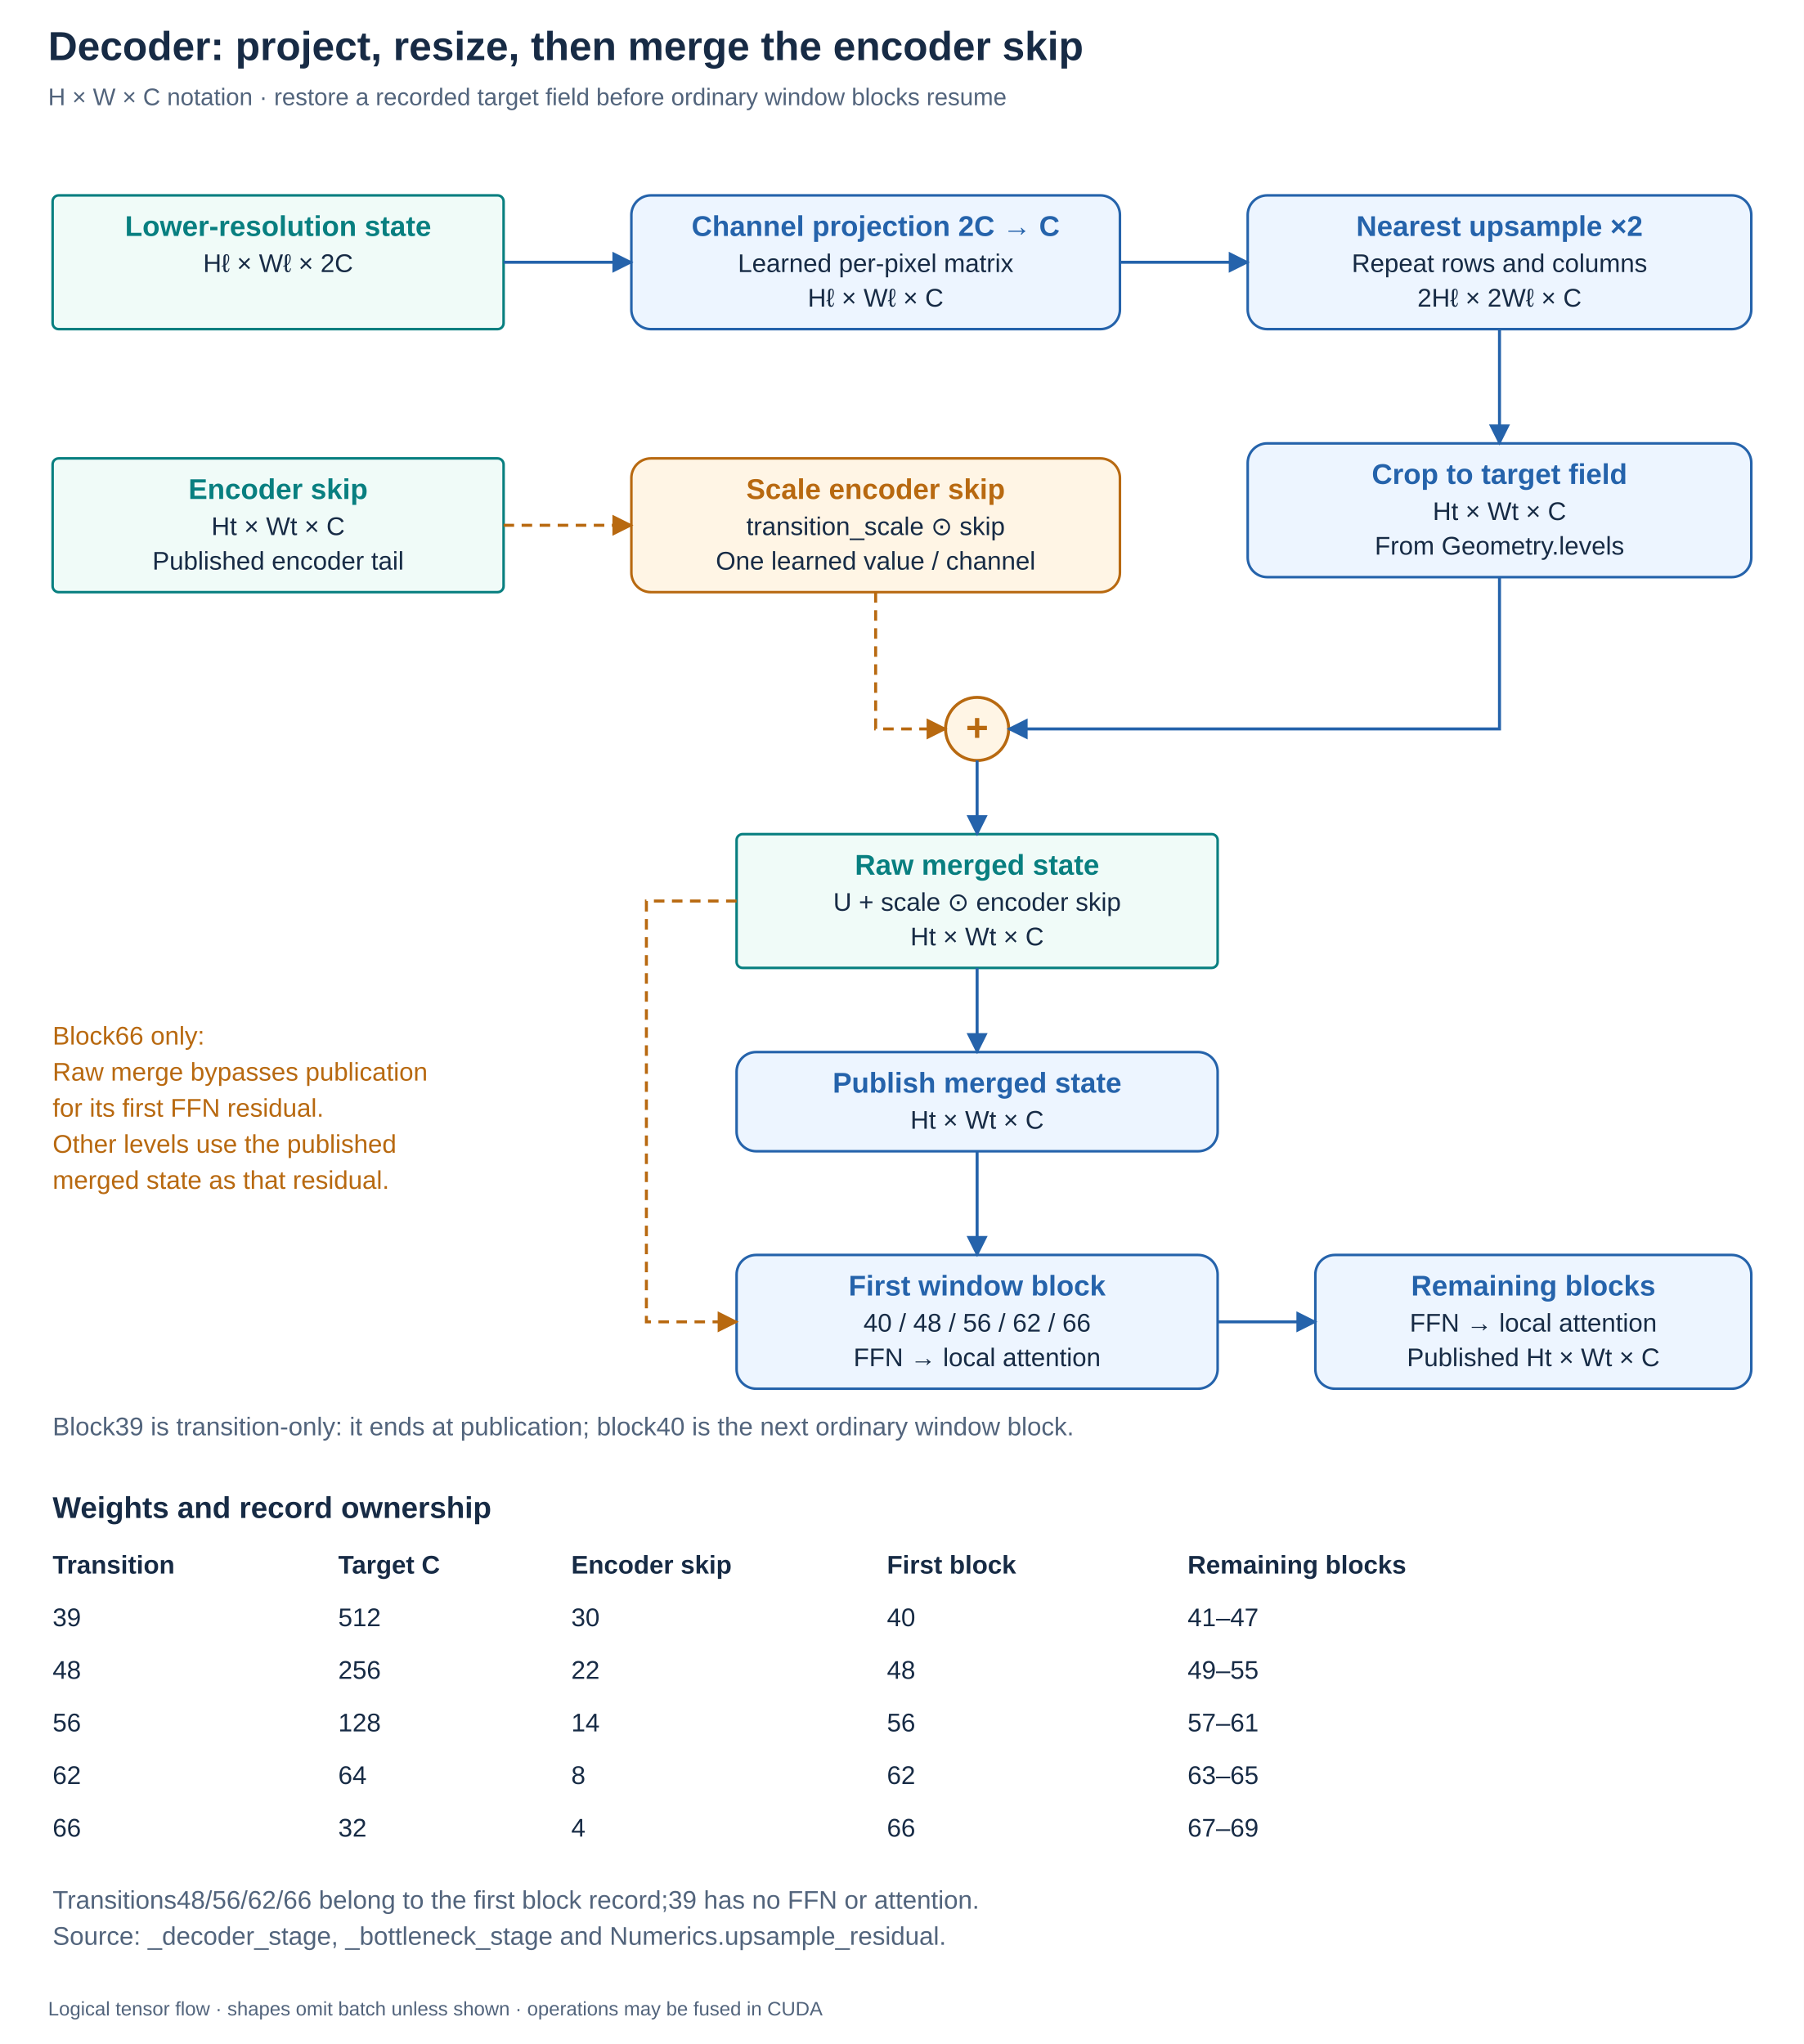
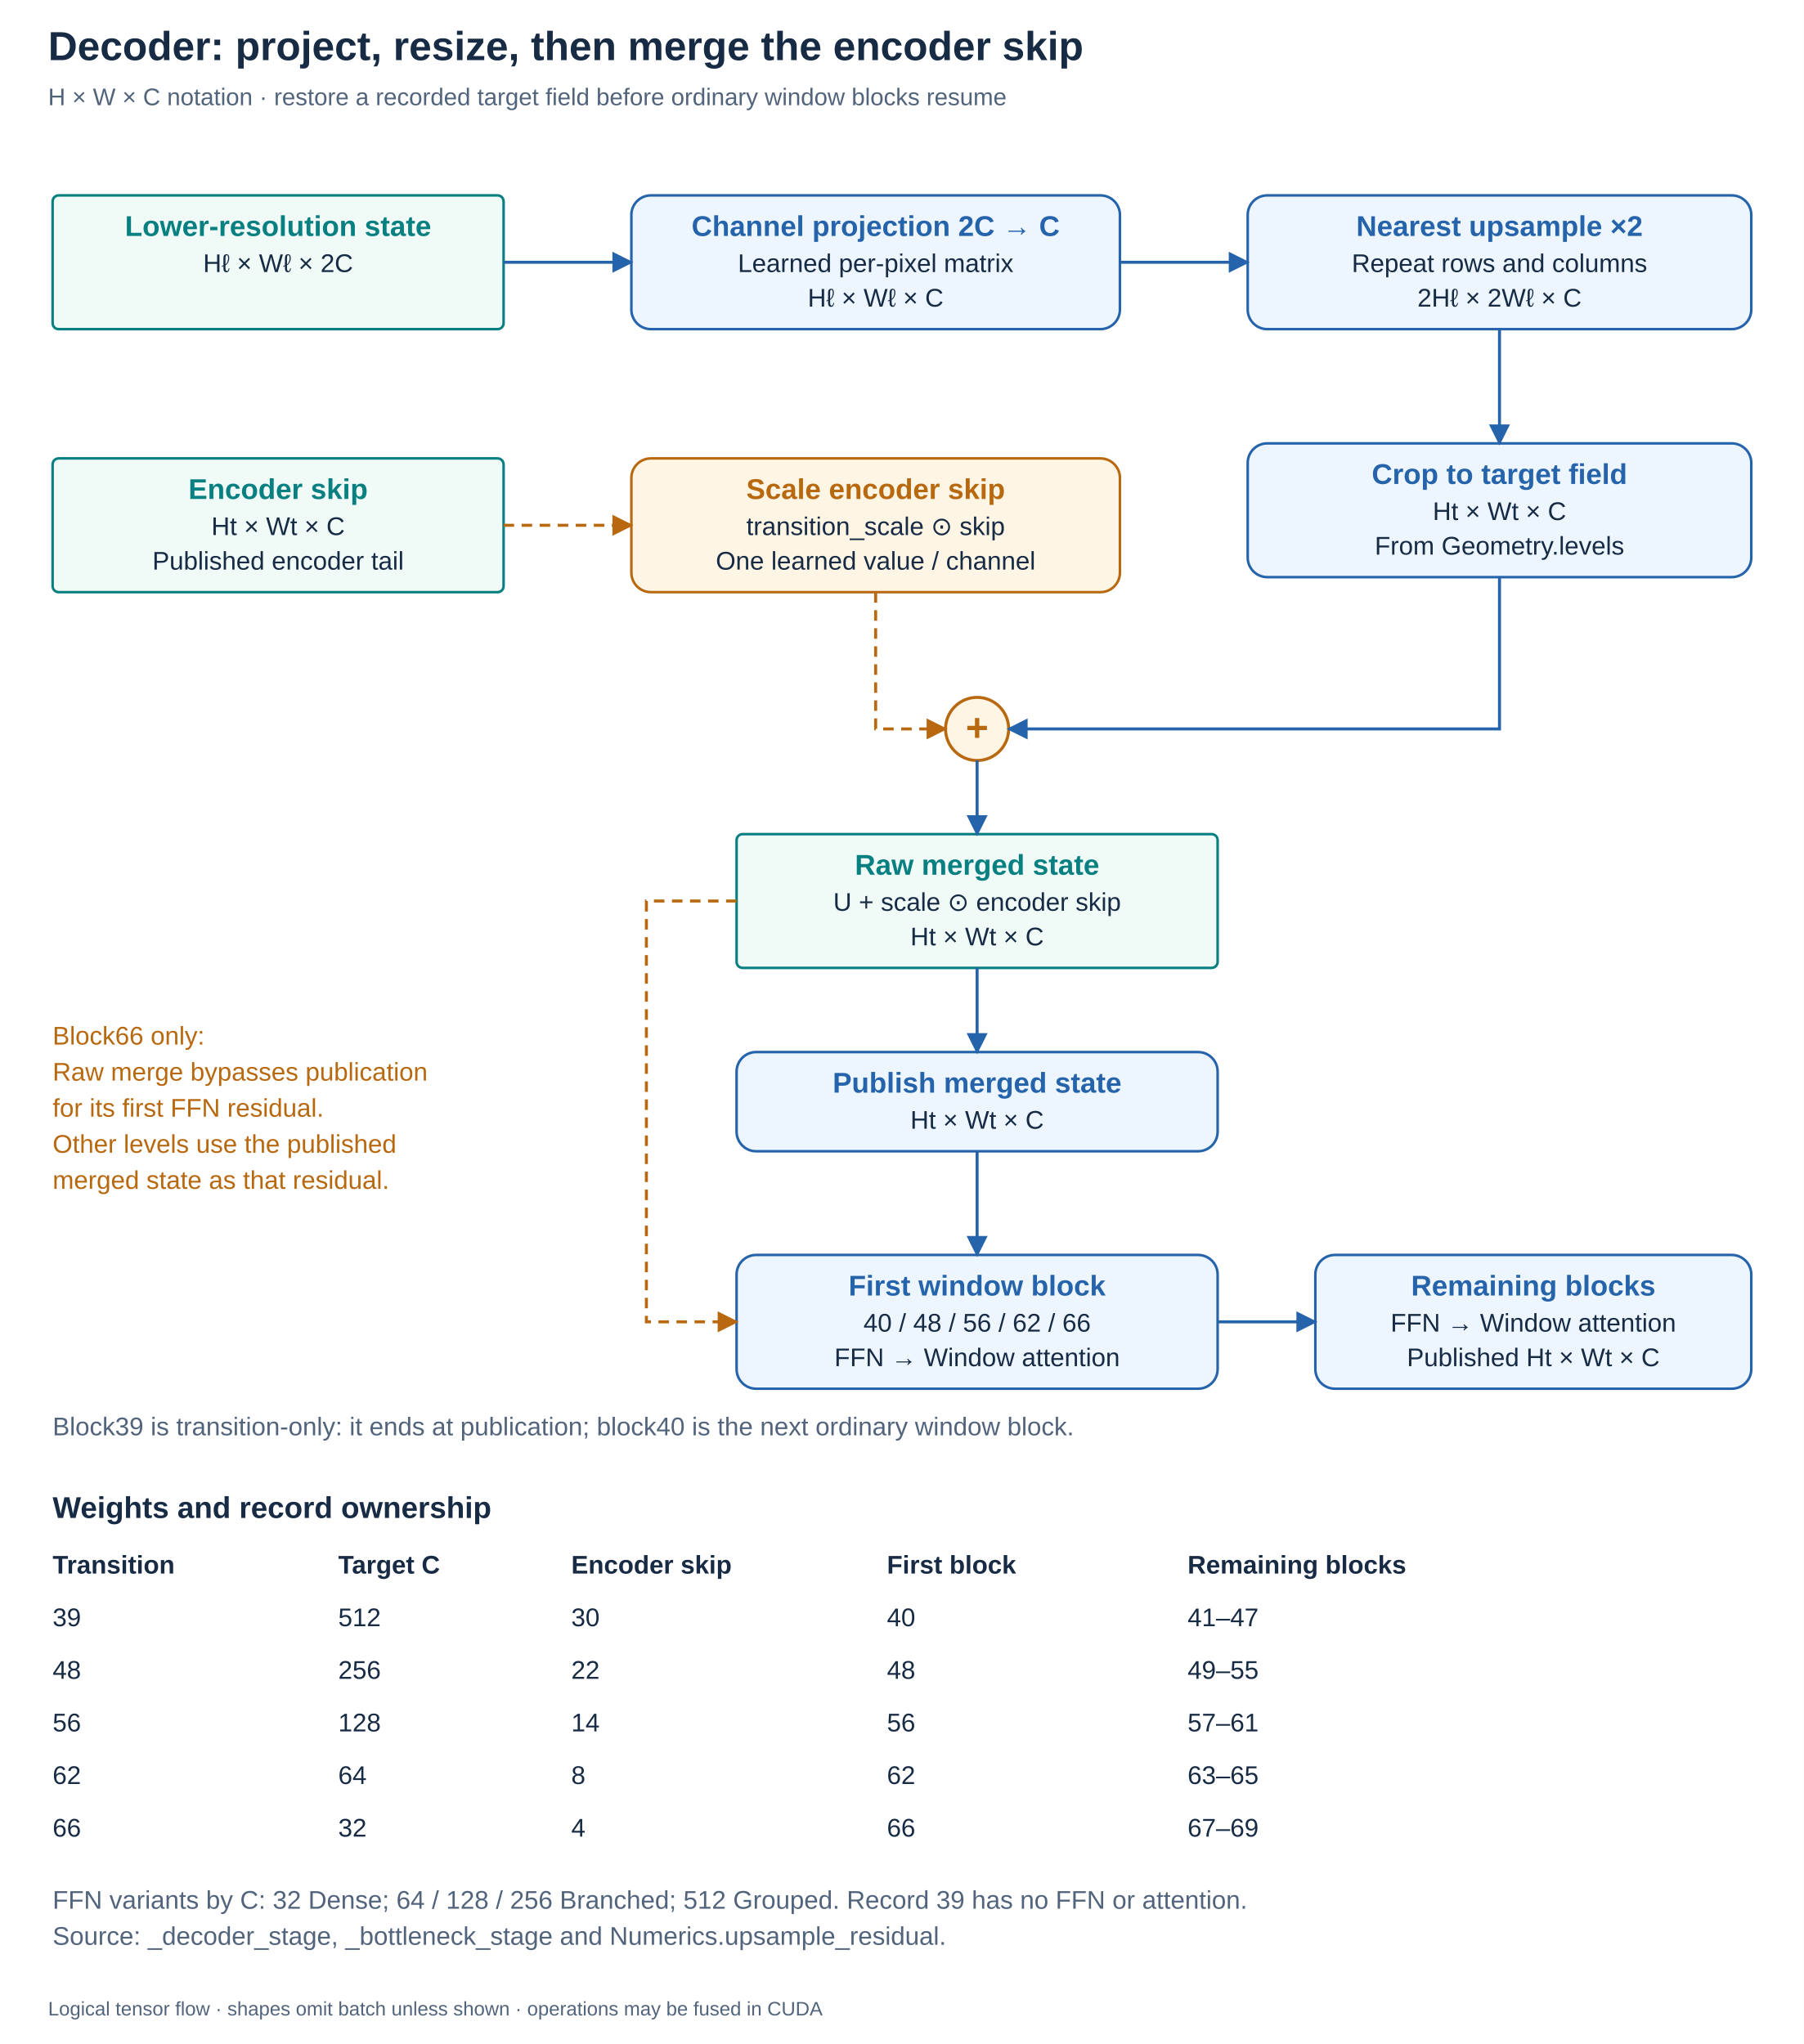
<svg xmlns="http://www.w3.org/2000/svg" width="1200" height="1360" viewBox="0 0 1200 1360" role="img" aria-labelledby="title desc">
  <defs>
    <marker id="arrow-flow" viewBox="0 0 10 10" refX="9" refY="5" markerWidth="7" markerHeight="7" orient="auto-start-reverse">
      <path d="M0 0 L10 5 L0 10 Z" fill="#2563ab" />
    </marker>
    <marker id="arrow-tensor" viewBox="0 0 10 10" refX="9" refY="5" markerWidth="7" markerHeight="7" orient="auto-start-reverse">
      <path d="M0 0 L10 5 L0 10 Z" fill="#087f80" />
    </marker>
    <marker id="arrow-skip" viewBox="0 0 10 10" refX="9" refY="5" markerWidth="7" markerHeight="7" orient="auto-start-reverse">
      <path d="M0 0 L10 5 L0 10 Z" fill="#b86910" />
    </marker>
    <marker id="arrow-attention" viewBox="0 0 10 10" refX="9" refY="5" markerWidth="7" markerHeight="7" orient="auto-start-reverse">
      <path d="M0 0 L10 5 L0 10 Z" fill="#7750aa" />
    </marker>
    <marker id="arrow-muted" viewBox="0 0 10 10" refX="9" refY="5" markerWidth="7" markerHeight="7" orient="auto-start-reverse">
      <path d="M0 0 L10 5 L0 10 Z" fill="#52647c" />
    </marker>
  </defs>
  <rect width="100%" height="100%" fill="white" />
  <text x="32" y="40" fill="#172b45" font-family="Segoe UI,Arial,sans-serif" font-size="27" font-weight="600" text-anchor="start">Decoder: project, resize, then merge the encoder skip</text>
  <text x="32" y="70" fill="#52647c" font-family="Segoe UI,Arial,sans-serif" font-size="16" font-weight="400" text-anchor="start">H × W × C notation · restore a recorded target field before ordinary window blocks resume</text>
  <rect x="35" y="130" width="300" height="89" rx="4" fill="#f0fbf8" stroke="#087f80" stroke-width="1.7" />
  <text x="185.0" y="157" fill="#087f80" font-family="Segoe UI,Arial,sans-serif" font-size="19" font-weight="600" text-anchor="middle">Lower-resolution state</text>
  <text x="185.0" y="181" fill="#172b45" font-family="Segoe UI,Arial,sans-serif" font-size="17" font-weight="400" text-anchor="middle">Hℓ × Wℓ × 2C</text>
  <rect x="420" y="130" width="325" height="89" rx="13" fill="#edf5ff" stroke="#2563ab" stroke-width="1.7" />
  <text x="582.5" y="157" fill="#2563ab" font-family="Segoe UI,Arial,sans-serif" font-size="19" font-weight="600" text-anchor="middle">Channel projection 2C → C</text>
  <text x="582.5" y="181" fill="#172b45" font-family="Segoe UI,Arial,sans-serif" font-size="17" font-weight="400" text-anchor="middle">Learned per-pixel matrix</text>
  <text x="582.5" y="204" fill="#172b45" font-family="Segoe UI,Arial,sans-serif" font-size="17" font-weight="400" text-anchor="middle">Hℓ × Wℓ × C</text>
  <rect x="830" y="130" width="335" height="89" rx="13" fill="#edf5ff" stroke="#2563ab" stroke-width="1.7" />
  <text x="997.5" y="157" fill="#2563ab" font-family="Segoe UI,Arial,sans-serif" font-size="19" font-weight="600" text-anchor="middle">Nearest upsample ×2</text>
  <text x="997.5" y="181" fill="#172b45" font-family="Segoe UI,Arial,sans-serif" font-size="17" font-weight="400" text-anchor="middle">Repeat rows and columns</text>
  <text x="997.5" y="204" fill="#172b45" font-family="Segoe UI,Arial,sans-serif" font-size="17" font-weight="400" text-anchor="middle">2Hℓ × 2Wℓ × C</text>
  <path d="M 335,174.5 L 420,174.5" fill="none" stroke="#2563ab" stroke-width="2" marker-end="url(#arrow-flow)" />
  <path d="M 745,174.5 L 830,174.5" fill="none" stroke="#2563ab" stroke-width="2" marker-end="url(#arrow-flow)" />
  <rect x="830" y="295" width="335" height="89" rx="13" fill="#edf5ff" stroke="#2563ab" stroke-width="1.7" />
  <text x="997.5" y="322" fill="#2563ab" font-family="Segoe UI,Arial,sans-serif" font-size="19" font-weight="600" text-anchor="middle">Crop to target field</text>
  <text x="997.5" y="346" fill="#172b45" font-family="Segoe UI,Arial,sans-serif" font-size="17" font-weight="400" text-anchor="middle">Ht × Wt × C</text>
  <text x="997.5" y="369" fill="#172b45" font-family="Segoe UI,Arial,sans-serif" font-size="17" font-weight="400" text-anchor="middle">From Geometry.levels</text>
  <path d="M 997.5,219 L 997.5,295" fill="none" stroke="#2563ab" stroke-width="2" marker-end="url(#arrow-flow)" />
  <rect x="35" y="305" width="300" height="89" rx="4" fill="#f0fbf8" stroke="#087f80" stroke-width="1.7" />
  <text x="185.0" y="332" fill="#087f80" font-family="Segoe UI,Arial,sans-serif" font-size="19" font-weight="600" text-anchor="middle">Encoder skip</text>
  <text x="185.0" y="356" fill="#172b45" font-family="Segoe UI,Arial,sans-serif" font-size="17" font-weight="400" text-anchor="middle">Ht × Wt × C</text>
  <text x="185.0" y="379" fill="#172b45" font-family="Segoe UI,Arial,sans-serif" font-size="17" font-weight="400" text-anchor="middle">Published encoder tail</text>
  <rect x="420" y="305" width="325" height="89" rx="13" fill="#fff5e5" stroke="#b86910" stroke-width="1.7" />
  <text x="582.5" y="332" fill="#b86910" font-family="Segoe UI,Arial,sans-serif" font-size="19" font-weight="600" text-anchor="middle">Scale encoder skip</text>
  <text x="582.5" y="356" fill="#172b45" font-family="Segoe UI,Arial,sans-serif" font-size="17" font-weight="400" text-anchor="middle">transition_scale ⊙ skip</text>
  <text x="582.5" y="379" fill="#172b45" font-family="Segoe UI,Arial,sans-serif" font-size="17" font-weight="400" text-anchor="middle">One learned value / channel</text>
  <path d="M 335,349.5 L 420,349.5" fill="none" stroke="#b86910" stroke-width="2" stroke-dasharray="7 5" marker-end="url(#arrow-skip)" />
  <circle cx="650" cy="485" r="21" fill="#fff5e5" stroke="#b86910" stroke-width="2" />
  <text x="650" y="493" fill="#b86910" font-family="Segoe UI,Arial,sans-serif" font-size="26" font-weight="600" text-anchor="middle">+</text>
  <path d="M 997.5,384 L 997.5,485 L 671,485.0" fill="none" stroke="#2563ab" stroke-width="2" marker-end="url(#arrow-flow)" />
  <path d="M 582.5,394 L 582.5,485 L 629,485.0" fill="none" stroke="#b86910" stroke-width="2" stroke-dasharray="7 5" marker-end="url(#arrow-skip)" />
  <rect x="490" y="555" width="320" height="89" rx="4" fill="#f0fbf8" stroke="#087f80" stroke-width="1.7" />
  <text x="650.0" y="582" fill="#087f80" font-family="Segoe UI,Arial,sans-serif" font-size="19" font-weight="600" text-anchor="middle">Raw merged state</text>
  <text x="650.0" y="606" fill="#172b45" font-family="Segoe UI,Arial,sans-serif" font-size="17" font-weight="400" text-anchor="middle">U + scale ⊙ encoder skip</text>
  <text x="650.0" y="629" fill="#172b45" font-family="Segoe UI,Arial,sans-serif" font-size="17" font-weight="400" text-anchor="middle">Ht × Wt × C</text>
  <path d="M 650.0,506 L 650.0,555" fill="none" stroke="#2563ab" stroke-width="2" marker-end="url(#arrow-flow)" />
  <rect x="490" y="700" width="320" height="66" rx="13" fill="#edf5ff" stroke="#2563ab" stroke-width="1.7" />
  <text x="650.0" y="727" fill="#2563ab" font-family="Segoe UI,Arial,sans-serif" font-size="19" font-weight="600" text-anchor="middle">Publish merged state</text>
  <text x="650.0" y="751" fill="#172b45" font-family="Segoe UI,Arial,sans-serif" font-size="17" font-weight="400" text-anchor="middle">Ht × Wt × C</text>
  <path d="M 650.0,644 L 650.0,700" fill="none" stroke="#2563ab" stroke-width="2" marker-end="url(#arrow-flow)" />
  <rect x="490" y="835" width="320" height="89" rx="13" fill="#edf5ff" stroke="#2563ab" stroke-width="1.7" />
  <text x="650.0" y="862" fill="#2563ab" font-family="Segoe UI,Arial,sans-serif" font-size="19" font-weight="600" text-anchor="middle">First window block</text>
  <text x="650.0" y="886" fill="#172b45" font-family="Segoe UI,Arial,sans-serif" font-size="17" font-weight="400" text-anchor="middle">40 / 48 / 56 / 62 / 66</text>
-   <text x="650.0" y="909" fill="#172b45" font-family="Segoe UI,Arial,sans-serif" font-size="17" font-weight="400" text-anchor="middle">FFN → local attention</text>
+   <text x="650.0" y="909" fill="#172b45" font-family="Segoe UI,Arial,sans-serif" font-size="17" font-weight="400" text-anchor="middle">FFN → Window attention</text>
  <path d="M 650.0,766 L 650.0,835" fill="none" stroke="#2563ab" stroke-width="2" marker-end="url(#arrow-flow)" />
  <rect x="875" y="835" width="290" height="89" rx="13" fill="#edf5ff" stroke="#2563ab" stroke-width="1.7" />
  <text x="1020.0" y="862" fill="#2563ab" font-family="Segoe UI,Arial,sans-serif" font-size="19" font-weight="600" text-anchor="middle">Remaining blocks</text>
-   <text x="1020.0" y="886" fill="#172b45" font-family="Segoe UI,Arial,sans-serif" font-size="17" font-weight="400" text-anchor="middle">FFN → local attention</text>
+   <text x="1020.0" y="886" fill="#172b45" font-family="Segoe UI,Arial,sans-serif" font-size="17" font-weight="400" text-anchor="middle">FFN → Window attention</text>
  <text x="1020.0" y="909" fill="#172b45" font-family="Segoe UI,Arial,sans-serif" font-size="17" font-weight="400" text-anchor="middle">Published Ht × Wt × C</text>
  <path d="M 810,879.5 L 875,879.5" fill="none" stroke="#2563ab" stroke-width="2" marker-end="url(#arrow-flow)" />
  <path d="M 490,599.5 L 430,599.5 L 430,879.5 L 490,879.5" fill="none" stroke="#b86910" stroke-width="2" stroke-dasharray="7 5" marker-end="url(#arrow-skip)" />
  <text x="35" y="695" fill="#b86910" font-family="Segoe UI,Arial,sans-serif" font-size="17" font-weight="400" text-anchor="start">Block66 only:</text>
  <text x="35" y="719" fill="#b86910" font-family="Segoe UI,Arial,sans-serif" font-size="17" font-weight="400" text-anchor="start">Raw merge bypasses publication</text>
  <text x="35" y="743" fill="#b86910" font-family="Segoe UI,Arial,sans-serif" font-size="17" font-weight="400" text-anchor="start">for its first FFN residual.</text>
  <text x="35" y="767" fill="#b86910" font-family="Segoe UI,Arial,sans-serif" font-size="17" font-weight="400" text-anchor="start">Other levels use the published</text>
  <text x="35" y="791" fill="#b86910" font-family="Segoe UI,Arial,sans-serif" font-size="17" font-weight="400" text-anchor="start">merged state as that residual.</text>
  <text x="35" y="955" fill="#52647c" font-family="Segoe UI,Arial,sans-serif" font-size="17" font-weight="400" text-anchor="start">Block39 is transition-only: it ends at publication; block40 is the next ordinary window block.</text>
  <text x="35" y="1010" fill="#172b45" font-family="Segoe UI,Arial,sans-serif" font-size="20" font-weight="600" text-anchor="start">Weights and record ownership</text>
  <text x="35" y="1047" fill="#172b45" font-family="Segoe UI,Arial,sans-serif" font-size="17" font-weight="600" text-anchor="start">Transition</text>
  <text x="225" y="1047" fill="#172b45" font-family="Segoe UI,Arial,sans-serif" font-size="17" font-weight="600" text-anchor="start">Target C</text>
  <text x="380" y="1047" fill="#172b45" font-family="Segoe UI,Arial,sans-serif" font-size="17" font-weight="600" text-anchor="start">Encoder skip</text>
  <text x="590" y="1047" fill="#172b45" font-family="Segoe UI,Arial,sans-serif" font-size="17" font-weight="600" text-anchor="start">First block</text>
  <text x="790" y="1047" fill="#172b45" font-family="Segoe UI,Arial,sans-serif" font-size="17" font-weight="600" text-anchor="start">Remaining blocks</text>
  <text x="35" y="1082" fill="#172b45" font-family="Segoe UI,Arial,sans-serif" font-size="17" font-weight="400" text-anchor="start">39</text>
  <text x="225" y="1082" fill="#172b45" font-family="Segoe UI,Arial,sans-serif" font-size="17" font-weight="400" text-anchor="start">512</text>
  <text x="380" y="1082" fill="#172b45" font-family="Segoe UI,Arial,sans-serif" font-size="17" font-weight="400" text-anchor="start">30</text>
  <text x="590" y="1082" fill="#172b45" font-family="Segoe UI,Arial,sans-serif" font-size="17" font-weight="400" text-anchor="start">40</text>
  <text x="790" y="1082" fill="#172b45" font-family="Segoe UI,Arial,sans-serif" font-size="17" font-weight="400" text-anchor="start">41–47</text>
  <text x="35" y="1117" fill="#172b45" font-family="Segoe UI,Arial,sans-serif" font-size="17" font-weight="400" text-anchor="start">48</text>
  <text x="225" y="1117" fill="#172b45" font-family="Segoe UI,Arial,sans-serif" font-size="17" font-weight="400" text-anchor="start">256</text>
  <text x="380" y="1117" fill="#172b45" font-family="Segoe UI,Arial,sans-serif" font-size="17" font-weight="400" text-anchor="start">22</text>
  <text x="590" y="1117" fill="#172b45" font-family="Segoe UI,Arial,sans-serif" font-size="17" font-weight="400" text-anchor="start">48</text>
  <text x="790" y="1117" fill="#172b45" font-family="Segoe UI,Arial,sans-serif" font-size="17" font-weight="400" text-anchor="start">49–55</text>
  <text x="35" y="1152" fill="#172b45" font-family="Segoe UI,Arial,sans-serif" font-size="17" font-weight="400" text-anchor="start">56</text>
  <text x="225" y="1152" fill="#172b45" font-family="Segoe UI,Arial,sans-serif" font-size="17" font-weight="400" text-anchor="start">128</text>
  <text x="380" y="1152" fill="#172b45" font-family="Segoe UI,Arial,sans-serif" font-size="17" font-weight="400" text-anchor="start">14</text>
  <text x="590" y="1152" fill="#172b45" font-family="Segoe UI,Arial,sans-serif" font-size="17" font-weight="400" text-anchor="start">56</text>
  <text x="790" y="1152" fill="#172b45" font-family="Segoe UI,Arial,sans-serif" font-size="17" font-weight="400" text-anchor="start">57–61</text>
  <text x="35" y="1187" fill="#172b45" font-family="Segoe UI,Arial,sans-serif" font-size="17" font-weight="400" text-anchor="start">62</text>
  <text x="225" y="1187" fill="#172b45" font-family="Segoe UI,Arial,sans-serif" font-size="17" font-weight="400" text-anchor="start">64</text>
  <text x="380" y="1187" fill="#172b45" font-family="Segoe UI,Arial,sans-serif" font-size="17" font-weight="400" text-anchor="start">8</text>
  <text x="590" y="1187" fill="#172b45" font-family="Segoe UI,Arial,sans-serif" font-size="17" font-weight="400" text-anchor="start">62</text>
  <text x="790" y="1187" fill="#172b45" font-family="Segoe UI,Arial,sans-serif" font-size="17" font-weight="400" text-anchor="start">63–65</text>
  <text x="35" y="1222" fill="#172b45" font-family="Segoe UI,Arial,sans-serif" font-size="17" font-weight="400" text-anchor="start">66</text>
  <text x="225" y="1222" fill="#172b45" font-family="Segoe UI,Arial,sans-serif" font-size="17" font-weight="400" text-anchor="start">32</text>
  <text x="380" y="1222" fill="#172b45" font-family="Segoe UI,Arial,sans-serif" font-size="17" font-weight="400" text-anchor="start">4</text>
  <text x="590" y="1222" fill="#172b45" font-family="Segoe UI,Arial,sans-serif" font-size="17" font-weight="400" text-anchor="start">66</text>
  <text x="790" y="1222" fill="#172b45" font-family="Segoe UI,Arial,sans-serif" font-size="17" font-weight="400" text-anchor="start">67–69</text>
-   <text x="35" y="1270" fill="#52647c" font-family="Segoe UI,Arial,sans-serif" font-size="17" font-weight="400" text-anchor="start">Transitions48/56/62/66 belong to the first block record;39 has no FFN or attention.</text>
+   <text x="35" y="1270" fill="#52647c" font-family="Segoe UI,Arial,sans-serif" font-size="17" font-weight="400" text-anchor="start">FFN variants by C: 32 Dense; 64 / 128 / 256 Branched; 512 Grouped. Record 39 has no FFN or attention.</text>
  <text x="35" y="1294" fill="#52647c" font-family="Segoe UI,Arial,sans-serif" font-size="17" font-weight="400" text-anchor="start">Source: _decoder_stage, _bottleneck_stage and Numerics.upsample_residual.</text>
  <text x="32" y="1341" fill="#52647c" font-family="Segoe UI,Arial,sans-serif" font-size="13" font-weight="400" text-anchor="start">Logical tensor flow · shapes omit batch unless shown · operations may be fused in CUDA</text>
</svg>
